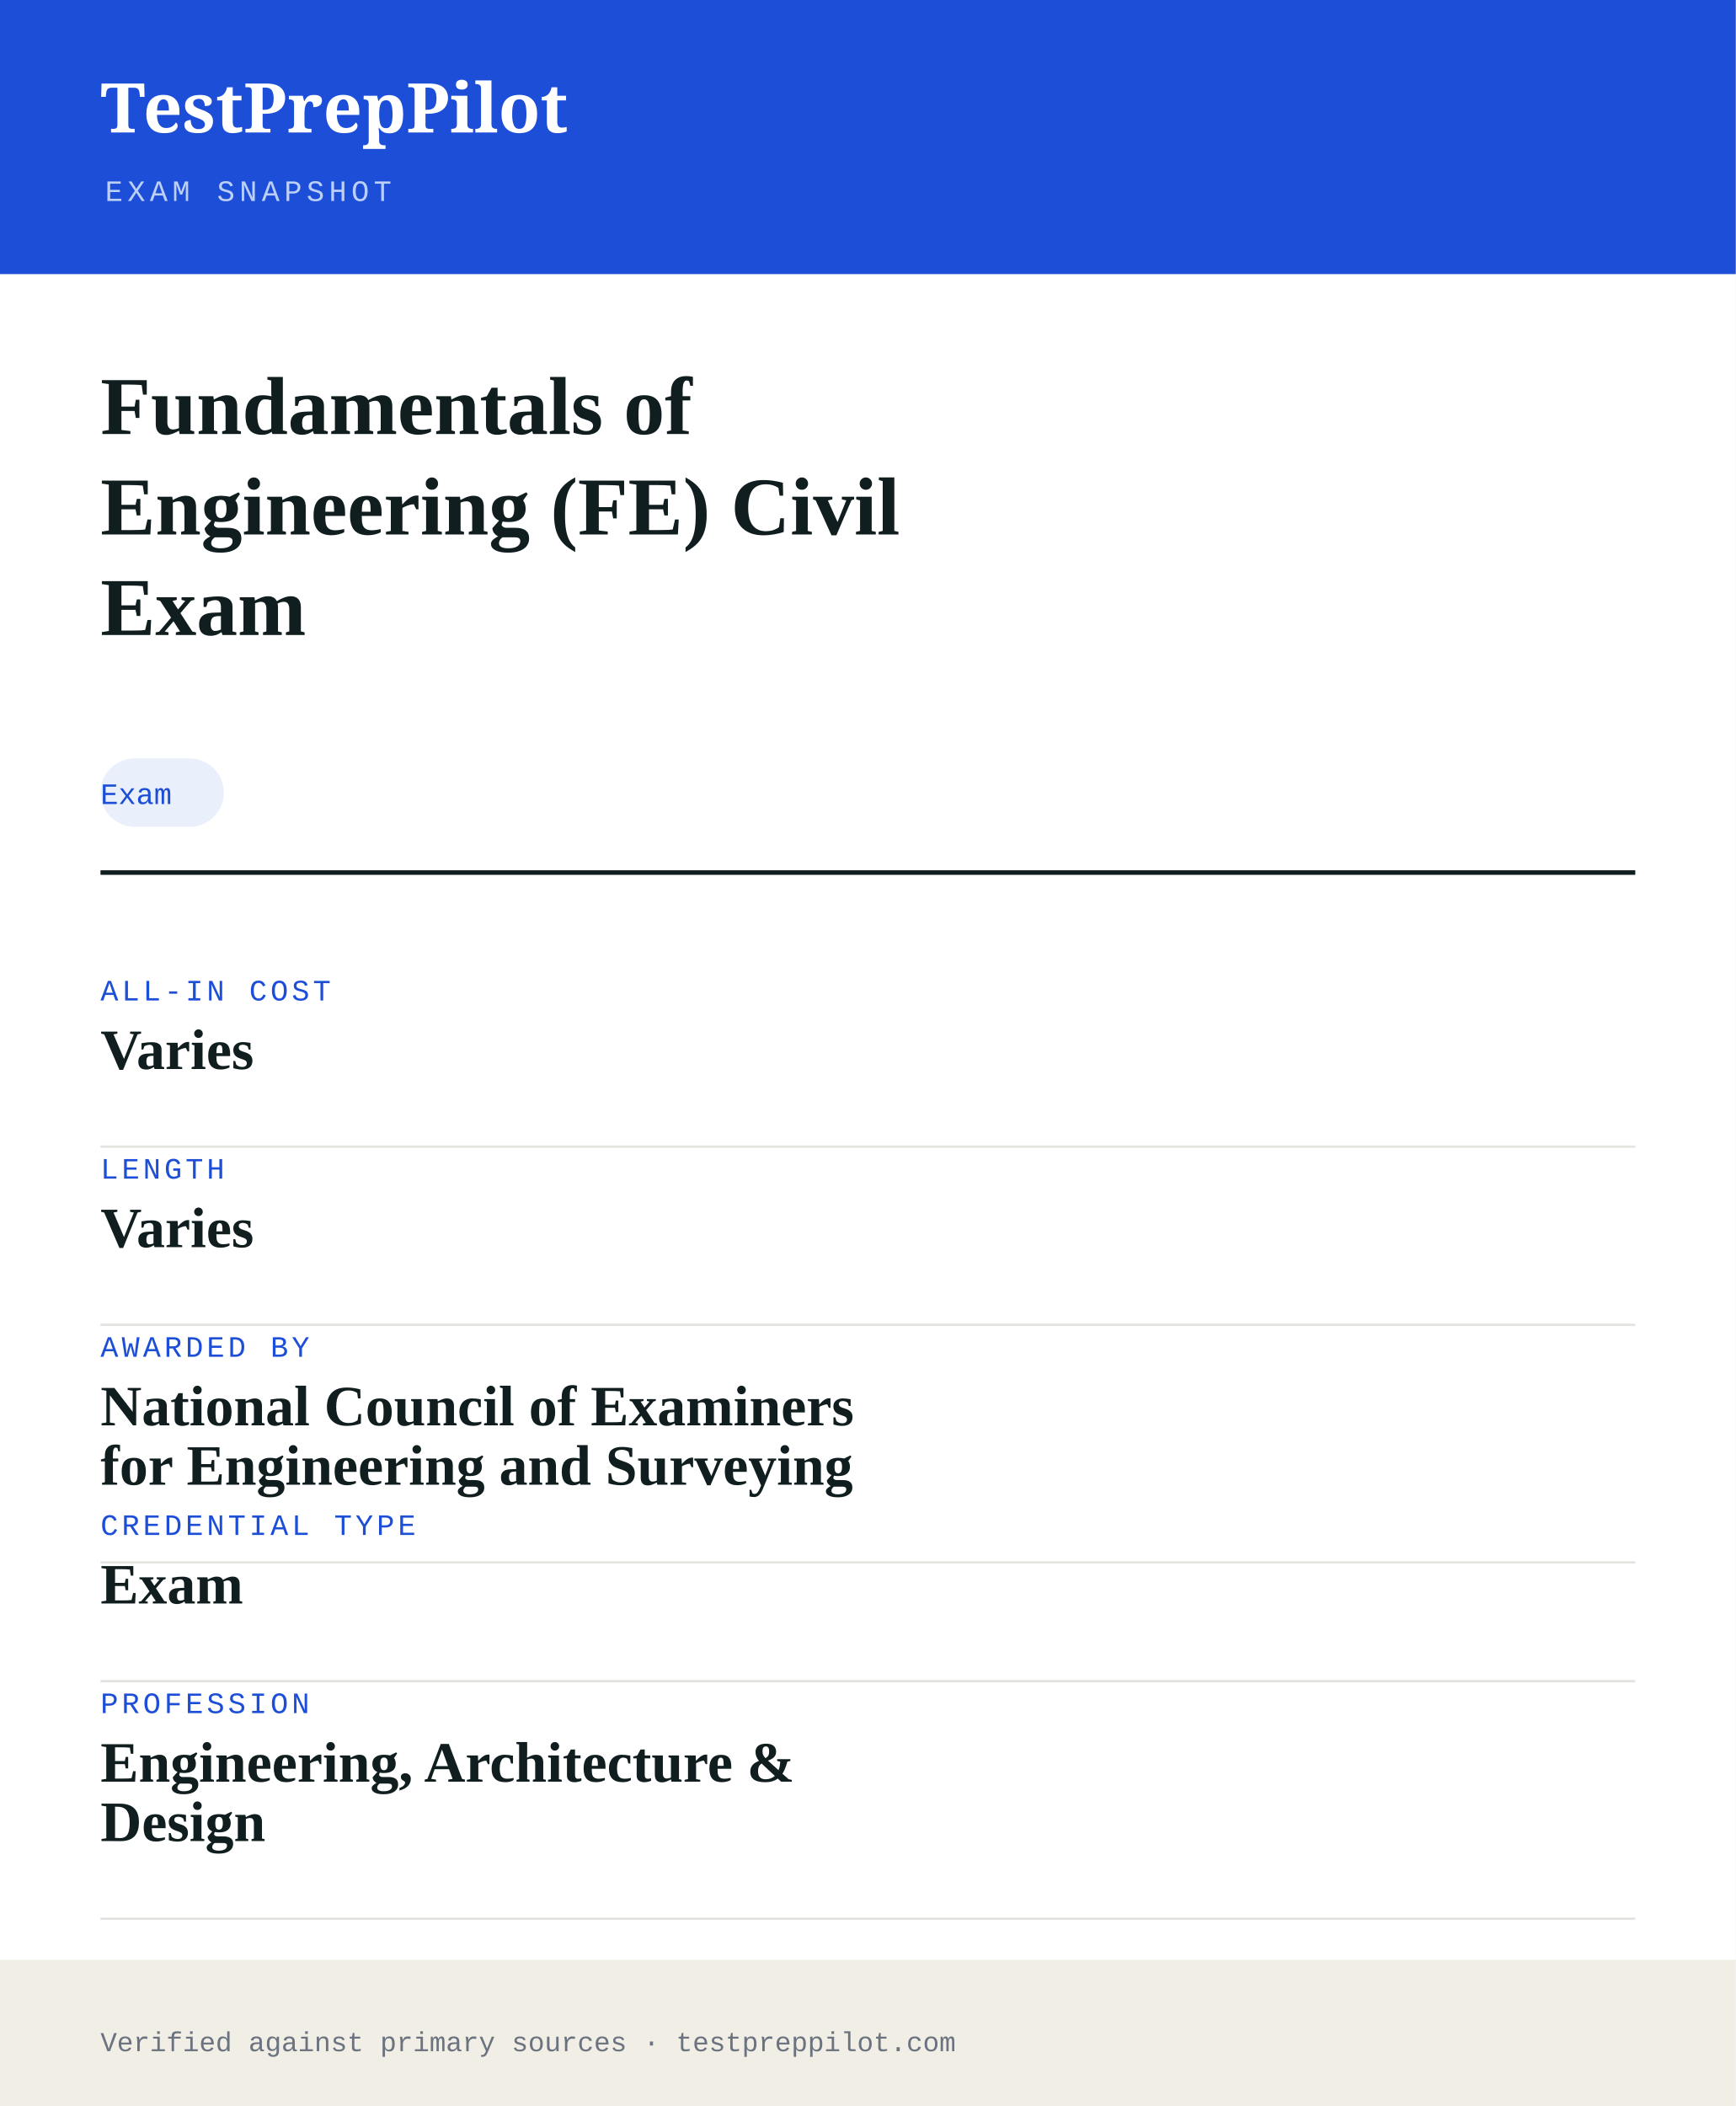
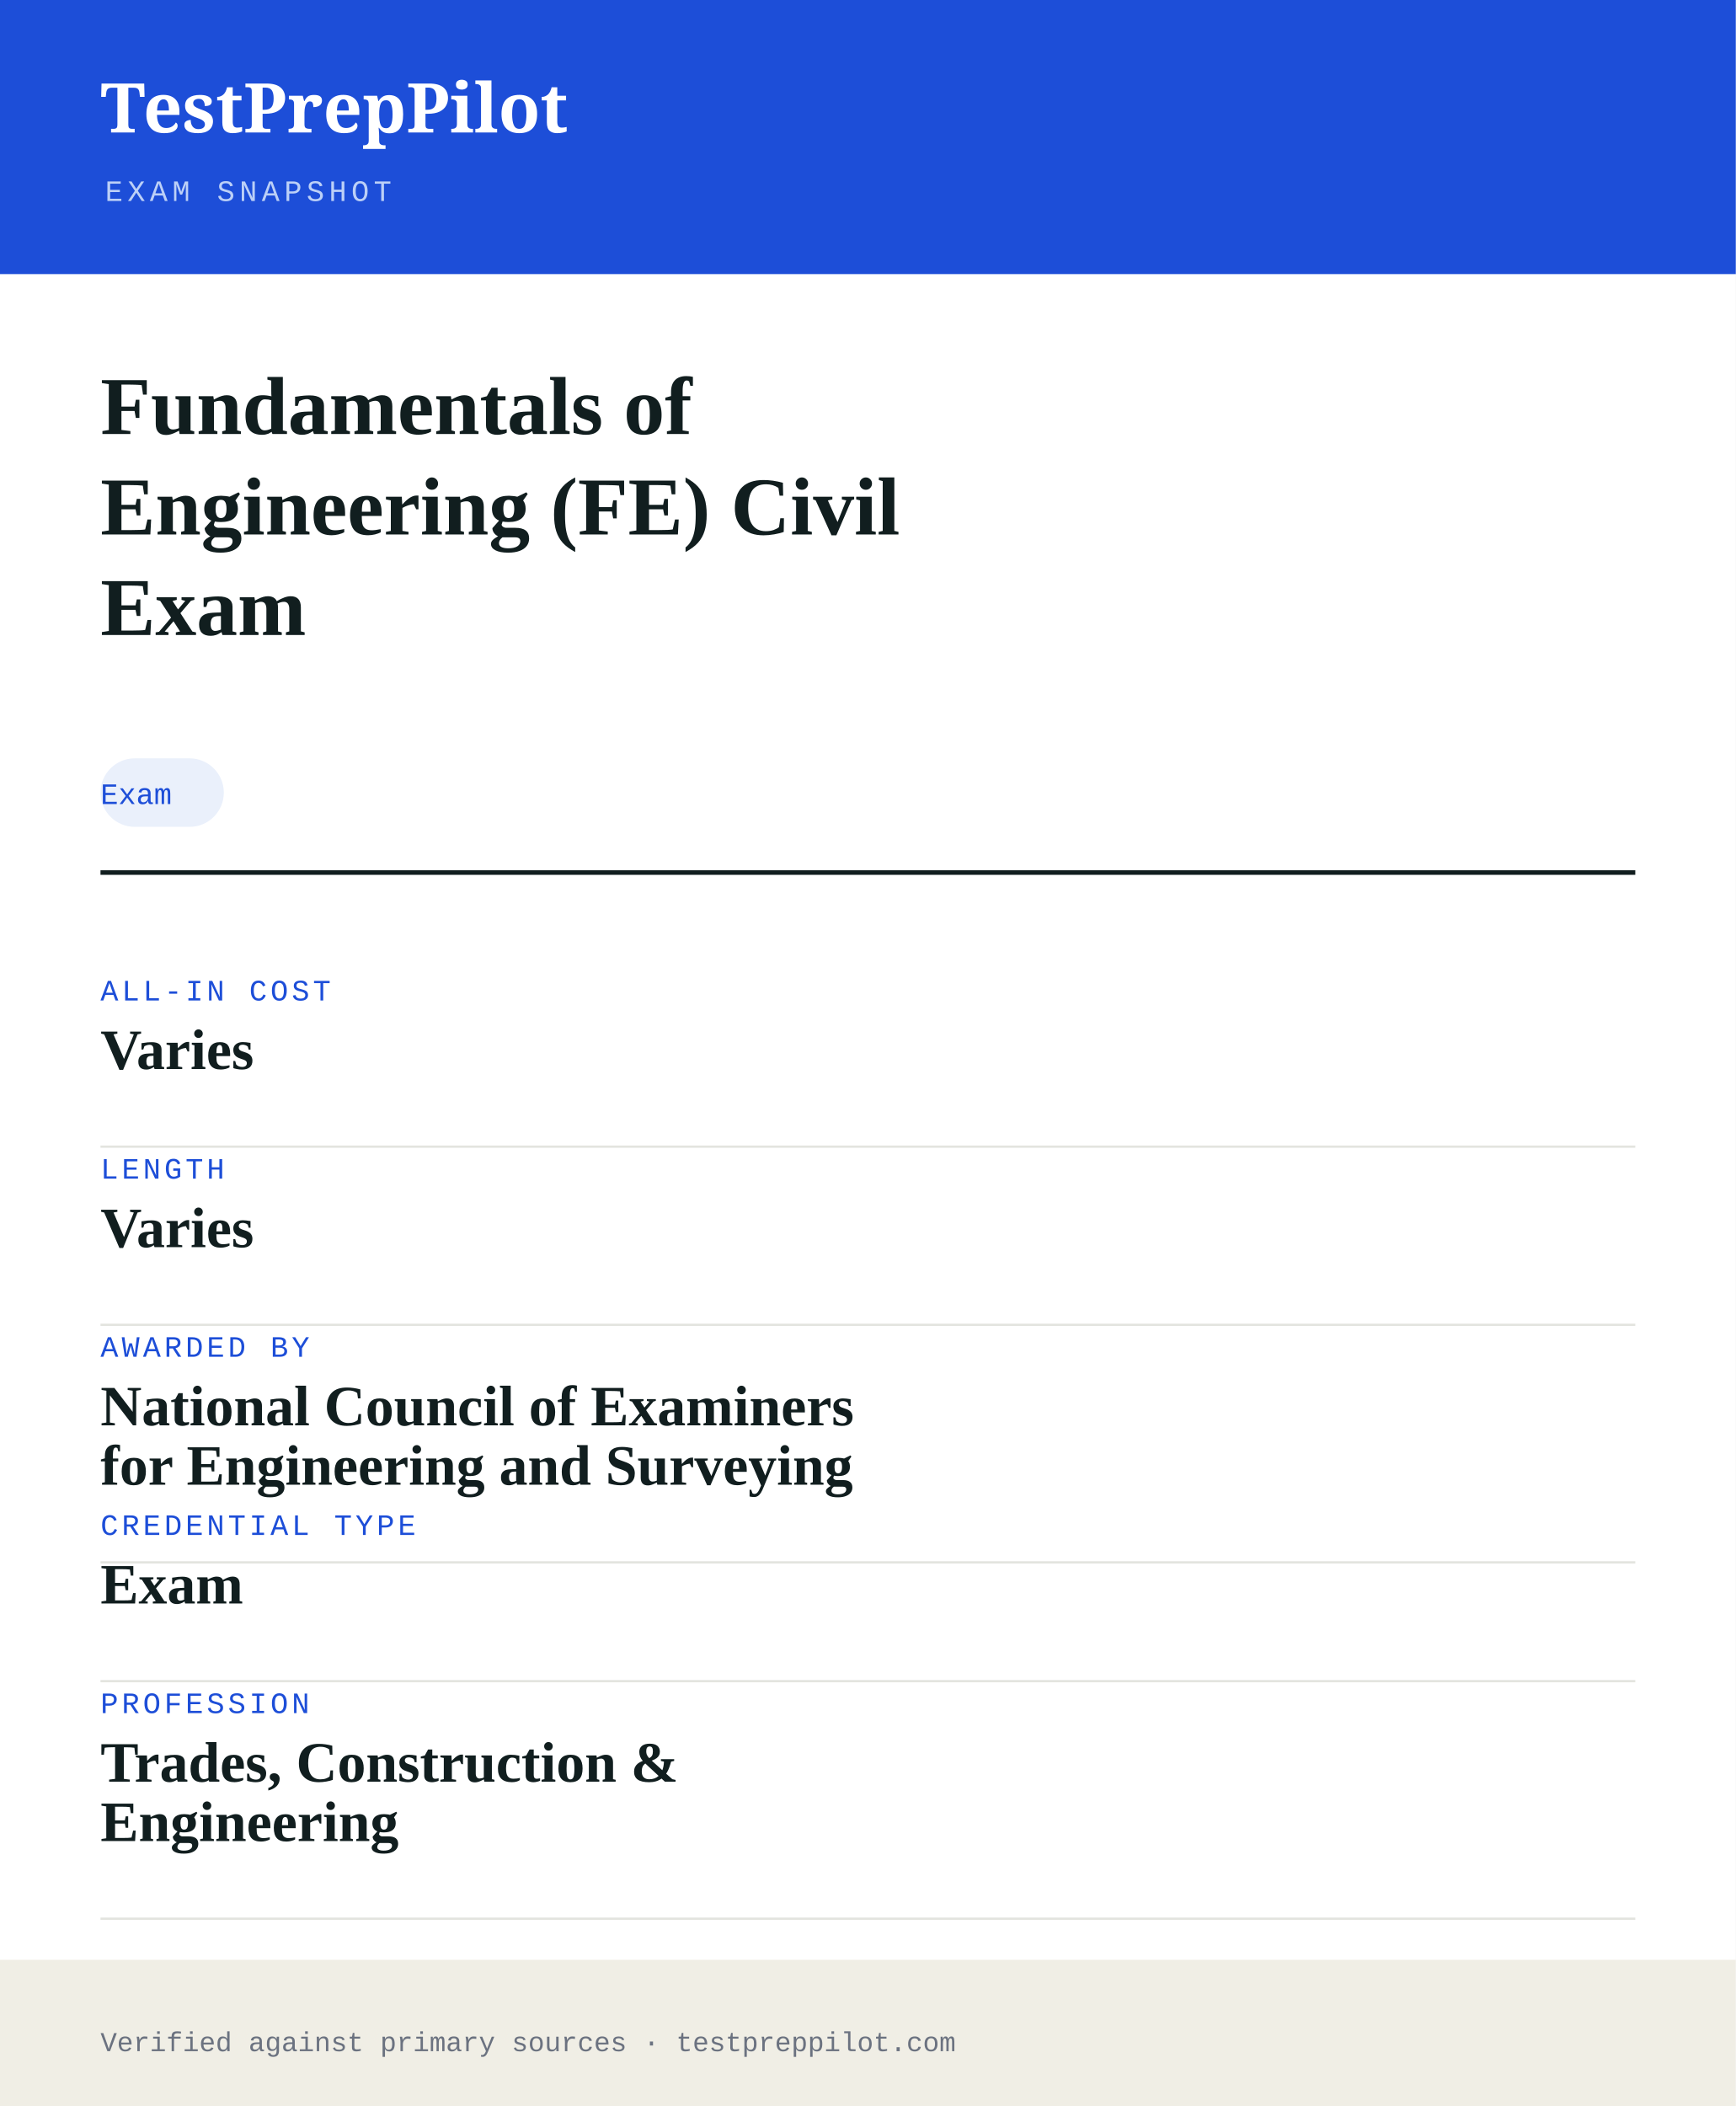
<svg xmlns="http://www.w3.org/2000/svg" width="760" height="922" viewBox="0 0 760 922" role="img" aria-label="Fundamentals of Engineering (FE) Civil Exam — quick facts">
  <rect width="760" height="922" fill="#ffffff" />
  <rect width="760" height="120" fill="#1d4ed8" />
  <text x="44" y="58" font-family="Georgia, serif" font-size="30" font-weight="700" fill="#ffffff">TestPrepPilot</text>
  <text x="46" y="88" font-family="'Courier New', monospace" font-size="13" letter-spacing="2" fill="#bcd0f7">EXAM SNAPSHOT</text>
  <text x="44" y="190" font-family="Georgia, 'Times New Roman', serif" font-size="36" font-weight="700" fill="#111e1f">Fundamentals of</text>
  <text x="44" y="234" font-family="Georgia, 'Times New Roman', serif" font-size="36" font-weight="700" fill="#111e1f">Engineering (FE) Civil</text>
  <text x="44" y="278" font-family="Georgia, 'Times New Roman', serif" font-size="36" font-weight="700" fill="#111e1f">Exam</text>
  <rect x="44" y="332" width="54" height="30" rx="15" fill="#eaf0fb" />
  <text x="44" y="352" font-family="'Courier New', monospace" font-size="13" fill="#1d4ed8">Exam</text>
  <line x1="44" y1="382" x2="716" y2="382" stroke="#111e1f" stroke-width="2" />
  <text x="44" y="438" font-family="'Courier New', monospace" font-size="13" letter-spacing="1.5" fill="#1d4ed8">ALL-IN COST</text>
  <text x="44" y="468" font-family="Georgia, 'Times New Roman', serif" font-size="25" font-weight="700" fill="#111e1f">Varies</text>
  <line x1="44" y1="502" x2="716" y2="502" stroke="#e3e4df" stroke-width="1" />
  <text x="44" y="516" font-family="'Courier New', monospace" font-size="13" letter-spacing="1.5" fill="#1d4ed8">LENGTH</text>
  <text x="44" y="546" font-family="Georgia, 'Times New Roman', serif" font-size="25" font-weight="700" fill="#111e1f">Varies</text>
  <line x1="44" y1="580" x2="716" y2="580" stroke="#e3e4df" stroke-width="1" />
  <text x="44" y="594" font-family="'Courier New', monospace" font-size="13" letter-spacing="1.5" fill="#1d4ed8">AWARDED BY</text>
  <text x="44" y="624" font-family="Georgia, 'Times New Roman', serif" font-size="25" font-weight="700" fill="#111e1f">National Council of Examiners</text>
  <text x="44" y="650" font-family="Georgia, 'Times New Roman', serif" font-size="25" font-weight="700" fill="#111e1f">for Engineering and Surveying</text>
  <line x1="44" y1="684" x2="716" y2="684" stroke="#e3e4df" stroke-width="1" />
  <text x="44" y="672" font-family="'Courier New', monospace" font-size="13" letter-spacing="1.5" fill="#1d4ed8">CREDENTIAL TYPE</text>
  <text x="44" y="702" font-family="Georgia, 'Times New Roman', serif" font-size="25" font-weight="700" fill="#111e1f">Exam</text>
  <line x1="44" y1="736" x2="716" y2="736" stroke="#e3e4df" stroke-width="1" />
  <text x="44" y="750" font-family="'Courier New', monospace" font-size="13" letter-spacing="1.5" fill="#1d4ed8">PROFESSION</text>
-   <text x="44" y="780" font-family="Georgia, 'Times New Roman', serif" font-size="25" font-weight="700" fill="#111e1f">Engineering, Architecture &amp;</text>
-   <text x="44" y="806" font-family="Georgia, 'Times New Roman', serif" font-size="25" font-weight="700" fill="#111e1f">Design</text>
+   <text x="44" y="780" font-family="Georgia, 'Times New Roman', serif" font-size="25" font-weight="700" fill="#111e1f">Trades, Construction &amp;</text>
+   <text x="44" y="806" font-family="Georgia, 'Times New Roman', serif" font-size="25" font-weight="700" fill="#111e1f">Engineering</text>
  <line x1="44" y1="840" x2="716" y2="840" stroke="#e3e4df" stroke-width="1" />
  <rect x="0" y="858" width="760" height="64" fill="#f0eee5" />
  <text x="44" y="898" font-family="'Courier New', monospace" font-size="12" fill="#6b7280">Verified against primary sources · testpreppilot.com</text>
</svg>
